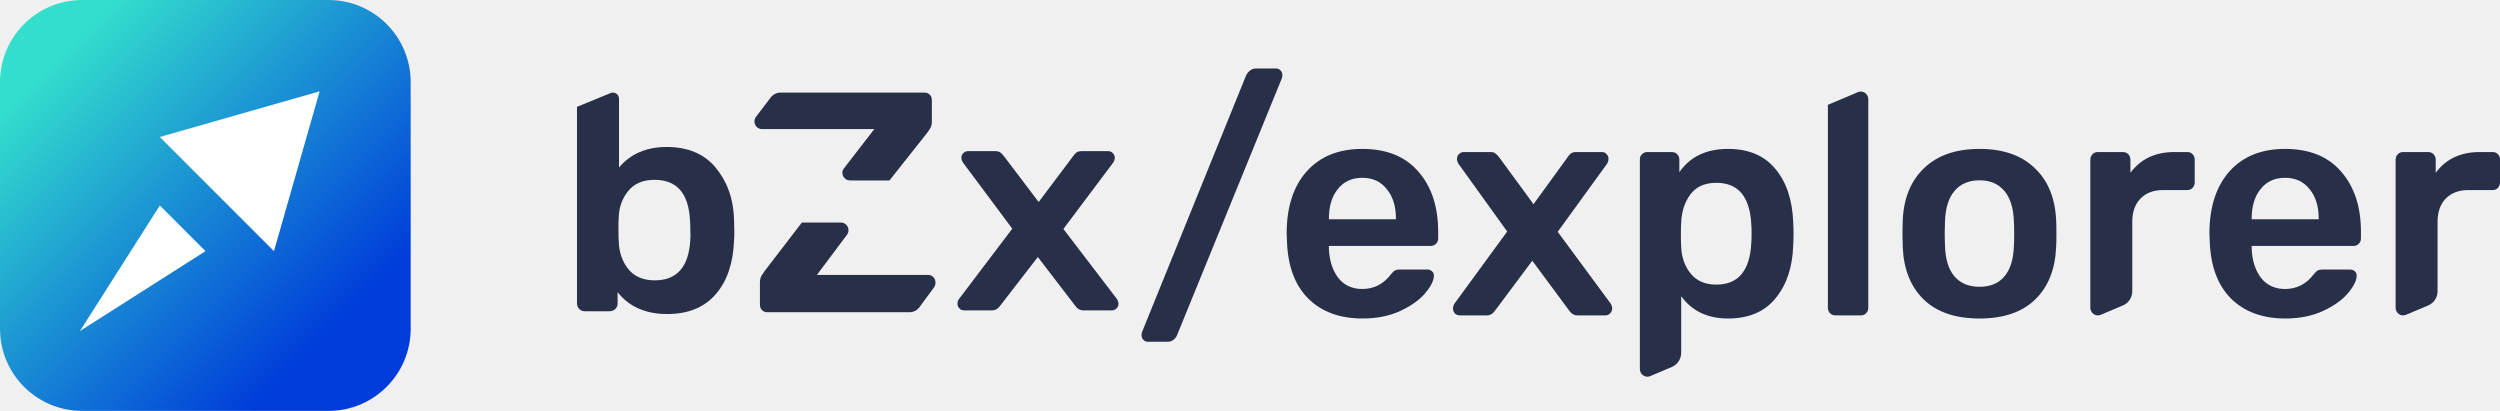
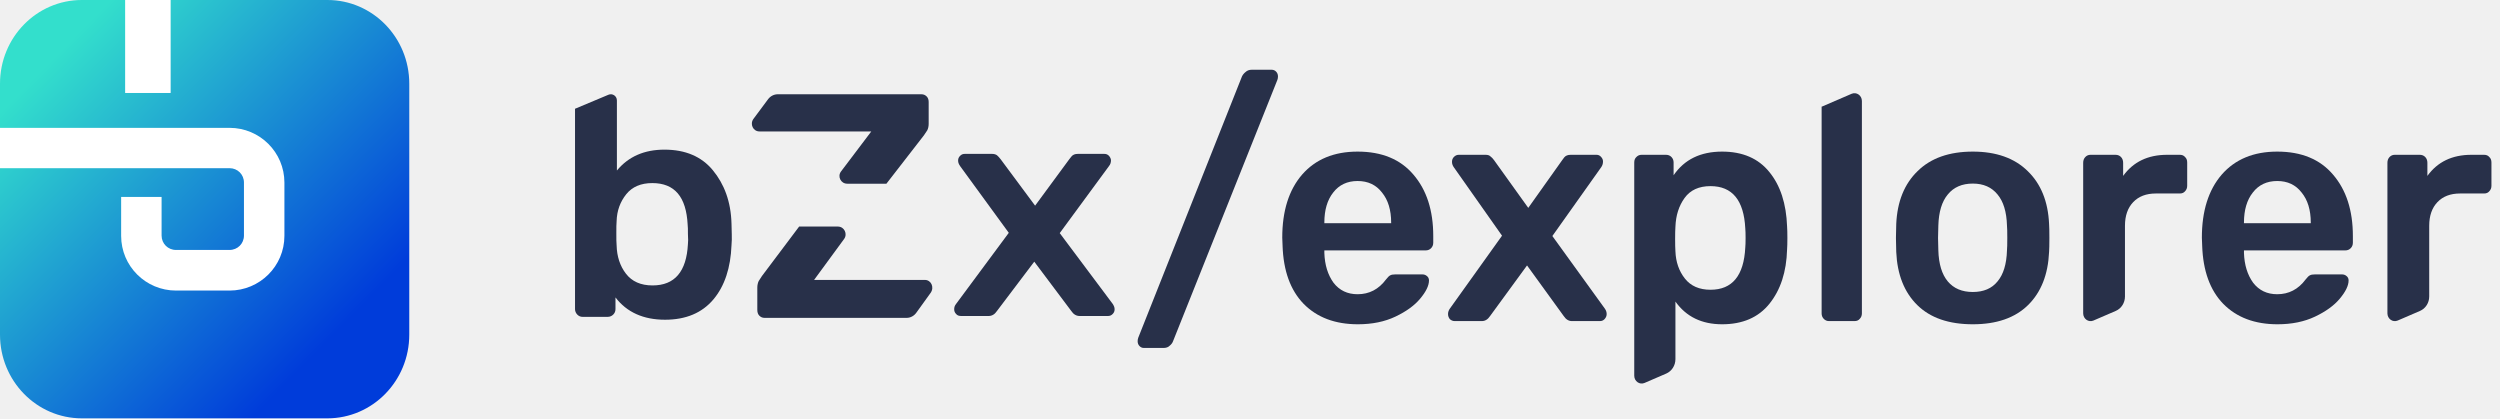
- <svg xmlns="http://www.w3.org/2000/svg" width="219" height="36" viewBox="0 0 219 36" fill="none">
-   <path d="M0 7.199C0 3.223 3.221 0 7.195 0H28.78C32.754 0 35.975 3.223 35.975 7.199V28.795C35.975 32.771 32.754 35.994 28.78 35.994H7.195C3.221 35.994 0 32.771 0 28.795V7.199Z" fill="url(#paint0_linear)" />
-   <path d="M84.047 27.018C83.924 26.897 83.875 26.775 83.875 26.605C83.875 26.434 83.924 26.288 84.047 26.142L88.674 20.032L84.392 14.287C84.293 14.141 84.219 13.995 84.219 13.825C84.219 13.655 84.269 13.533 84.392 13.411C84.515 13.289 84.638 13.241 84.81 13.241H87.197C87.394 13.241 87.541 13.289 87.64 13.362C87.738 13.435 87.837 13.557 87.96 13.703L90.987 17.695L93.989 13.703C94.014 13.679 94.063 13.606 94.186 13.46C94.309 13.314 94.481 13.241 94.752 13.241H97.065C97.238 13.241 97.361 13.289 97.484 13.411C97.582 13.533 97.656 13.655 97.656 13.801C97.656 13.971 97.607 14.141 97.484 14.287L93.153 20.057L97.804 26.142C97.902 26.288 97.976 26.434 97.976 26.605C97.976 26.775 97.927 26.897 97.804 27.018C97.681 27.14 97.558 27.189 97.385 27.189H94.9C94.604 27.189 94.358 27.043 94.162 26.751L90.913 22.515L87.64 26.751C87.443 27.043 87.197 27.189 86.902 27.189H84.49C84.293 27.189 84.145 27.14 84.047 27.018Z" fill="#283049" />
-   <path d="M64.301 19.253C64.251 17.334 63.654 15.827 62.659 14.647C61.664 13.466 60.246 12.876 58.405 12.876C56.639 12.876 55.246 13.466 54.226 14.671V8.646C54.226 8.252 53.828 8.006 53.48 8.154L50.545 9.359V26.599C50.545 26.772 50.62 26.944 50.744 27.067C50.868 27.19 51.017 27.264 51.217 27.264H53.406C53.605 27.264 53.779 27.19 53.903 27.067C54.027 26.944 54.102 26.796 54.102 26.599V25.591C55.097 26.87 56.565 27.509 58.455 27.509C60.296 27.509 61.714 26.919 62.709 25.763C63.704 24.607 64.226 23.033 64.301 21.09C64.363 20.478 64.301 19.86 64.301 19.253ZM60.47 20.992C60.346 23.378 59.301 24.558 57.361 24.558C56.316 24.558 55.545 24.214 55.022 23.55C54.5 22.886 54.226 22.074 54.202 21.115C54.177 20.894 54.177 20.549 54.177 20.082C54.177 19.59 54.177 19.246 54.202 19.024C54.226 18.114 54.525 17.352 55.047 16.712C55.57 16.073 56.341 15.753 57.336 15.753C59.301 15.753 60.321 16.934 60.445 19.32C60.47 19.492 60.47 19.762 60.47 20.131C60.495 20.549 60.495 20.82 60.47 20.992Z" fill="#283049" />
-   <path d="M81.299 24.084H71.56L74.19 20.573C74.531 20.132 74.214 19.493 73.654 19.493H70.245L66.983 23.74C66.885 23.888 66.788 24.035 66.691 24.182C66.618 24.33 66.569 24.526 66.569 24.747V26.662C66.569 26.858 66.618 27.03 66.739 27.153C66.861 27.276 67.007 27.349 67.202 27.349H79.692C80.033 27.349 80.35 27.177 80.544 26.907L81.811 25.189C82.151 24.698 81.835 24.084 81.299 24.084Z" fill="#283049" />
-   <path d="M66.748 11.309H76.588L73.931 14.748C73.587 15.181 73.907 15.806 74.472 15.806H77.917L81.213 11.646C81.312 11.501 81.41 11.357 81.508 11.213C81.582 11.068 81.631 10.876 81.631 10.659V8.784C81.631 8.591 81.582 8.423 81.459 8.303C81.336 8.182 81.189 8.11 80.992 8.11H68.371C68.027 8.11 67.707 8.279 67.51 8.543L66.231 10.227C65.887 10.684 66.206 11.309 66.748 11.309Z" fill="#283049" />
-   <path d="M100.161 29.772C100.268 29.882 100.393 29.937 100.536 29.937H102.279C102.512 29.937 102.69 29.873 102.815 29.745C102.958 29.635 103.057 29.506 103.11 29.36L112.281 6.88C112.317 6.789 112.335 6.688 112.335 6.578C112.335 6.413 112.281 6.275 112.174 6.165C112.066 6.055 111.932 6 111.771 6H110.028C109.814 6 109.635 6.064 109.492 6.193C109.349 6.303 109.242 6.431 109.17 6.578L100.054 29.057C100.018 29.149 100 29.25 100 29.36C100 29.525 100.054 29.662 100.161 29.772Z" fill="#283049" />
-   <path fill-rule="evenodd" clip-rule="evenodd" d="M114.588 26.14C115.768 27.314 117.359 27.901 119.361 27.901C120.613 27.901 121.712 27.681 122.659 27.241C123.607 26.801 124.331 26.287 124.831 25.7C125.35 25.095 125.609 24.572 125.609 24.132C125.609 23.967 125.546 23.838 125.421 23.747C125.314 23.655 125.18 23.609 125.019 23.609H122.659C122.445 23.609 122.293 23.637 122.204 23.692C122.114 23.728 121.989 23.848 121.828 24.049C121.185 24.893 120.353 25.315 119.334 25.315C118.441 25.315 117.735 24.985 117.216 24.325C116.716 23.646 116.447 22.793 116.412 21.766V21.546H125.314C125.511 21.546 125.672 21.481 125.797 21.353C125.922 21.224 125.984 21.069 125.984 20.885V20.307C125.984 18.106 125.403 16.345 124.241 15.025C123.097 13.704 121.462 13.044 119.334 13.044C117.261 13.044 115.634 13.704 114.454 15.025C113.292 16.345 112.711 18.152 112.711 20.445L112.738 21.133C112.81 23.297 113.426 24.966 114.588 26.14ZM122.284 19.152V19.207H116.412V19.152C116.412 18.07 116.671 17.207 117.189 16.566C117.708 15.905 118.423 15.575 119.334 15.575C120.246 15.575 120.961 15.905 121.48 16.566C122.016 17.207 122.284 18.07 122.284 19.152Z" fill="#283049" />
-   <path d="M127.874 27.626C127.713 27.626 127.57 27.571 127.444 27.461C127.337 27.333 127.284 27.186 127.284 27.021C127.284 26.856 127.337 26.7 127.444 26.553L132.03 20.28L127.793 14.392C127.686 14.245 127.632 14.089 127.632 13.924C127.632 13.759 127.686 13.621 127.793 13.511C127.918 13.383 128.061 13.319 128.222 13.319H130.582C130.778 13.319 130.921 13.365 131.011 13.456C131.118 13.53 131.225 13.64 131.333 13.787L134.336 17.886L137.312 13.787C137.33 13.768 137.393 13.686 137.5 13.539C137.625 13.392 137.813 13.319 138.063 13.319H140.342C140.503 13.319 140.637 13.383 140.744 13.511C140.852 13.621 140.905 13.75 140.905 13.897C140.905 14.08 140.852 14.245 140.744 14.392L136.454 20.307L141.066 26.553C141.173 26.7 141.227 26.856 141.227 27.021C141.227 27.186 141.164 27.333 141.039 27.461C140.932 27.571 140.798 27.626 140.637 27.626H138.17C137.884 27.626 137.643 27.479 137.446 27.186L134.228 22.839L130.984 27.186C130.787 27.479 130.546 27.626 130.26 27.626H127.874Z" fill="#283049" />
-   <path fill-rule="evenodd" clip-rule="evenodd" d="M168.532 26.25C169.676 27.351 171.303 27.901 173.412 27.901C175.504 27.901 177.122 27.351 178.266 26.25C179.41 25.15 180.027 23.627 180.116 21.683C180.134 21.463 180.143 21.059 180.143 20.473C180.143 19.886 180.134 19.482 180.116 19.262C180.027 17.336 179.401 15.823 178.239 14.722C177.077 13.603 175.468 13.044 173.412 13.044C171.339 13.044 169.721 13.603 168.559 14.722C167.397 15.823 166.771 17.336 166.682 19.262L166.655 20.473L166.682 21.683C166.771 23.627 167.388 25.15 168.532 26.25ZM175.584 24.214C175.084 24.82 174.36 25.122 173.412 25.122C172.465 25.122 171.732 24.82 171.214 24.214C170.695 23.609 170.418 22.72 170.382 21.546L170.356 20.473L170.382 19.399C170.418 18.226 170.695 17.336 171.214 16.73C171.732 16.107 172.465 15.795 173.412 15.795C174.342 15.795 175.066 16.107 175.584 16.73C176.103 17.336 176.38 18.226 176.416 19.399C176.433 19.583 176.442 19.941 176.442 20.473C176.442 21.004 176.433 21.362 176.416 21.546C176.38 22.72 176.103 23.609 175.584 24.214Z" fill="#283049" />
-   <path fill-rule="evenodd" clip-rule="evenodd" d="M200.197 27.901C198.194 27.901 196.603 27.314 195.424 26.14C194.262 24.966 193.645 23.297 193.573 21.133L193.547 20.445C193.547 18.152 194.128 16.345 195.29 15.025C196.469 13.704 198.096 13.044 200.17 13.044C202.297 13.044 203.933 13.704 205.077 15.025C206.239 16.345 206.82 18.106 206.82 20.307V20.885C206.82 21.069 206.757 21.224 206.632 21.353C206.507 21.481 206.346 21.546 206.149 21.546H197.247V21.766C197.283 22.793 197.551 23.646 198.051 24.325C198.57 24.985 199.276 25.315 200.17 25.315C201.189 25.315 202.02 24.893 202.663 24.049C202.824 23.848 202.949 23.728 203.039 23.692C203.128 23.637 203.28 23.609 203.495 23.609H205.854C206.015 23.609 206.149 23.655 206.257 23.747C206.382 23.838 206.444 23.967 206.444 24.132C206.444 24.572 206.185 25.095 205.667 25.7C205.166 26.287 204.442 26.801 203.495 27.241C202.547 27.681 201.448 27.901 200.197 27.901ZM203.119 19.207V19.152C203.119 18.07 202.851 17.207 202.315 16.566C201.796 15.905 201.081 15.575 200.17 15.575C199.258 15.575 198.543 15.905 198.025 16.566C197.506 17.207 197.247 18.07 197.247 19.152V19.207H203.119Z" fill="#283049" />
-   <path d="M160.123 9.171V26.966C160.123 27.149 160.185 27.305 160.31 27.434C160.435 27.562 160.587 27.626 160.766 27.626H163.019C163.215 27.626 163.367 27.562 163.474 27.434C163.6 27.305 163.662 27.149 163.662 26.966V8.691C163.662 8.213 163.19 7.888 162.759 8.07L160.152 9.171H160.123Z" fill="#283049" />
-   <path fill-rule="evenodd" clip-rule="evenodd" d="M144.555 32.949C144.124 33.131 143.652 32.806 143.652 32.328V13.979C143.652 13.777 143.714 13.621 143.84 13.511C143.965 13.383 144.117 13.319 144.295 13.319H146.44C146.637 13.319 146.798 13.383 146.923 13.511C147.048 13.64 147.111 13.796 147.111 13.979V15.08C148.058 13.722 149.479 13.044 151.374 13.044C153.18 13.044 154.565 13.631 155.53 14.805C156.496 15.96 157.014 17.519 157.086 19.482C157.104 19.702 157.113 20.032 157.113 20.473C157.113 20.913 157.104 21.243 157.086 21.463C157.032 23.389 156.514 24.948 155.53 26.14C154.565 27.314 153.18 27.901 151.374 27.901C149.587 27.901 148.219 27.25 147.272 25.948V30.902C147.272 31.446 146.952 31.936 146.462 32.143L144.555 32.949ZM150.355 24.93C152.268 24.93 153.287 23.719 153.412 21.298C153.43 21.114 153.439 20.839 153.439 20.473C153.439 20.106 153.43 19.831 153.412 19.647C153.287 17.226 152.268 16.015 150.355 16.015C149.336 16.015 148.577 16.355 148.076 17.033C147.576 17.712 147.307 18.537 147.272 19.509C147.254 19.73 147.245 20.078 147.245 20.555C147.245 21.032 147.254 21.39 147.272 21.628C147.307 22.545 147.585 23.325 148.103 23.967C148.621 24.609 149.372 24.93 150.355 24.93Z" fill="#283049" />
-   <path d="M186.787 25.511C186.787 26.055 186.467 26.545 185.977 26.752L184.016 27.58C183.586 27.762 183.113 27.437 183.113 26.96V14.007C183.113 13.805 183.176 13.64 183.301 13.511C183.426 13.383 183.578 13.319 183.757 13.319H185.955C186.152 13.319 186.313 13.383 186.438 13.511C186.563 13.64 186.626 13.805 186.626 14.007V15.135C187.519 13.924 188.807 13.319 190.487 13.319H191.613C191.81 13.319 191.962 13.383 192.069 13.511C192.194 13.621 192.257 13.777 192.257 13.979V15.988C192.257 16.171 192.194 16.327 192.069 16.455C191.962 16.584 191.81 16.648 191.613 16.648H189.495C188.655 16.648 187.993 16.896 187.511 17.391C187.028 17.886 186.787 18.565 186.787 19.427V25.511Z" fill="#283049" />
-   <path d="M212.72 26.752C213.21 26.545 213.53 26.055 213.53 25.511V19.427C213.53 18.565 213.771 17.886 214.254 17.391C214.737 16.896 215.398 16.648 216.238 16.648H218.356C218.553 16.648 218.705 16.584 218.812 16.455C218.937 16.327 219 16.171 219 15.988V13.979C219 13.777 218.937 13.621 218.812 13.511C218.705 13.383 218.553 13.319 218.356 13.319H217.23C215.55 13.319 214.263 13.924 213.369 15.135V14.007C213.369 13.805 213.306 13.64 213.181 13.511C213.056 13.383 212.895 13.319 212.699 13.319H210.5C210.321 13.319 210.169 13.383 210.044 13.511C209.919 13.64 209.856 13.805 209.856 14.007V26.96C209.856 27.437 210.329 27.762 210.759 27.58L212.72 26.752Z" fill="#283049" />
-   <path d="M24 22L28 8L14 12L24 22Z" fill="white" />
-   <path d="M14 18L7 29L18 22L14 18Z" fill="white" />
+ <svg xmlns="http://www.w3.org/2000/svg" width="239" height="40" viewBox="0 0 239 40" fill="none">
+   <path d="M0 7.999C0 3.581 3.503 0 7.825 0H31.301C35.622 0 39.126 3.581 39.126 7.999V31.994C39.126 36.412 35.622 39.993 31.301 39.993H7.825C3.503 39.993 0 36.412 0 31.994V7.999Z" fill="url(#paint0_linear)" />
+   <path d="M16.314 0H11.963V8.889H16.314V0Z" fill="white" />
+   <path d="M21.941 27.778H16.83C13.929 27.778 11.581 25.438 11.581 22.547V18.83H15.448V22.519C15.448 23.29 16.056 23.896 16.83 23.896H21.941C22.714 23.896 23.322 23.29 23.322 22.519V17.453C23.322 16.682 22.714 16.077 21.941 16.077H0V12.222H21.941C24.841 12.222 27.19 14.562 27.19 17.453V22.547C27.19 25.438 24.841 27.778 21.941 27.778Z" fill="white" />
+   <path d="M91.408 30.02C91.274 29.885 91.221 29.75 91.221 29.56C91.221 29.371 91.274 29.209 91.408 29.046L96.44 22.258L91.783 15.874C91.676 15.712 91.595 15.55 91.595 15.361C91.595 15.171 91.649 15.036 91.783 14.901C91.917 14.765 92.05 14.711 92.238 14.711H94.834C95.048 14.711 95.209 14.765 95.316 14.847C95.423 14.928 95.53 15.063 95.664 15.225L98.956 19.661L102.221 15.225C102.248 15.198 102.301 15.117 102.435 14.955C102.569 14.793 102.756 14.711 103.051 14.711H105.567C105.754 14.711 105.888 14.765 106.022 14.901C106.129 15.036 106.209 15.171 106.209 15.334C106.209 15.523 106.155 15.712 106.022 15.874L101.311 22.285L106.37 29.046C106.477 29.209 106.557 29.371 106.557 29.56C106.557 29.75 106.503 29.885 106.37 30.02C106.236 30.155 106.102 30.209 105.915 30.209H103.211C102.89 30.209 102.622 30.047 102.408 29.723L98.875 25.016L95.316 29.723C95.102 30.047 94.834 30.209 94.513 30.209H91.89C91.676 30.209 91.515 30.155 91.408 30.02Z" fill="#283049" />
+   <path d="M69.932 21.392C69.878 19.26 69.229 17.585 68.147 16.274C67.065 14.962 65.523 14.306 63.521 14.306C61.6 14.306 60.085 14.962 58.976 16.301V9.606C58.976 9.169 58.543 8.895 58.164 9.059L54.972 10.398V29.555C54.972 29.746 55.053 29.937 55.188 30.074C55.323 30.211 55.486 30.293 55.702 30.293H58.083C58.299 30.293 58.489 30.211 58.624 30.074C58.759 29.937 58.84 29.773 58.84 29.555V28.434C59.922 29.855 61.519 30.566 63.575 30.566C65.577 30.566 67.119 29.91 68.201 28.626C69.283 27.341 69.851 25.592 69.932 23.433C70 22.753 69.932 22.066 69.932 21.392ZM65.766 23.324C65.631 25.975 64.495 27.287 62.384 27.287C61.248 27.287 60.409 26.904 59.841 26.166C59.273 25.428 58.976 24.526 58.949 23.461C58.922 23.215 58.922 22.832 58.922 22.313C58.922 21.767 58.922 21.384 58.949 21.138C58.976 20.127 59.3 19.28 59.868 18.569C60.437 17.859 61.275 17.503 62.357 17.503C64.495 17.503 65.604 18.815 65.739 21.466C65.766 21.657 65.766 21.958 65.766 22.368C65.793 22.832 65.793 23.133 65.766 23.324Z" fill="#283049" />
+   <path d="M88.419 26.76H77.827L80.687 22.859C81.058 22.368 80.714 21.659 80.105 21.659H76.397L72.849 26.378C72.743 26.542 72.637 26.706 72.531 26.869C72.452 27.033 72.399 27.251 72.399 27.497V29.624C72.399 29.842 72.452 30.033 72.584 30.17C72.717 30.306 72.876 30.388 73.087 30.388H86.672C87.043 30.388 87.387 30.197 87.599 29.897L88.975 27.988C89.346 27.442 89.002 26.76 88.419 26.76Z" fill="#283049" />
+   <path d="M72.594 12.565H83.296L80.406 16.386C80.032 16.867 80.38 17.562 80.995 17.562H84.741L88.326 12.939C88.433 12.779 88.54 12.618 88.647 12.458C88.728 12.298 88.781 12.084 88.781 11.844V9.759C88.781 9.546 88.728 9.359 88.594 9.225C88.46 9.091 88.299 9.011 88.085 9.011H74.36C73.985 9.011 73.637 9.198 73.423 9.492L72.032 11.363C71.657 11.87 72.005 12.565 72.594 12.565Z" fill="#283049" />
+   <path d="M108.934 33.08C109.05 33.202 109.187 33.264 109.342 33.264H111.238C111.49 33.264 111.685 33.192 111.821 33.05C111.976 32.927 112.083 32.785 112.142 32.622L122.115 7.645C122.154 7.543 122.174 7.431 122.174 7.309C122.174 7.125 122.115 6.972 121.999 6.85C121.882 6.728 121.736 6.667 121.561 6.667H119.666C119.432 6.667 119.238 6.738 119.082 6.88C118.927 7.003 118.81 7.145 118.732 7.309L108.817 32.285C108.778 32.387 108.759 32.499 108.759 32.622C108.759 32.805 108.817 32.958 108.934 33.08Z" fill="#283049" />
+   <path fill-rule="evenodd" clip-rule="evenodd" d="M124.625 29.045C125.908 30.349 127.638 31.001 129.816 31.001C131.177 31.001 132.373 30.757 133.403 30.268C134.433 29.778 135.221 29.208 135.765 28.556C136.329 27.883 136.611 27.302 136.611 26.813C136.611 26.63 136.543 26.487 136.407 26.385C136.29 26.283 136.144 26.232 135.969 26.232H133.403C133.17 26.232 133.004 26.263 132.907 26.324C132.81 26.365 132.674 26.497 132.499 26.721C131.799 27.659 130.895 28.128 129.787 28.128C128.815 28.128 128.047 27.761 127.483 27.027C126.939 26.273 126.647 25.325 126.608 24.184V23.939H136.29C136.504 23.939 136.679 23.868 136.815 23.725C136.951 23.583 137.019 23.409 137.019 23.206V22.564C137.019 20.118 136.387 18.161 135.124 16.694C133.879 15.226 132.1 14.493 129.787 14.493C127.531 14.493 125.762 15.226 124.479 16.694C123.215 18.161 122.584 20.169 122.584 22.716L122.613 23.481C122.69 25.886 123.361 27.74 124.625 29.045ZM132.995 21.28V21.341H126.608V21.28C126.608 20.077 126.89 19.119 127.454 18.406C128.018 17.672 128.795 17.305 129.787 17.305C130.778 17.305 131.556 17.672 132.12 18.406C132.703 19.119 132.995 20.077 132.995 21.28Z" fill="#283049" />
+   <path d="M139.074 30.696C138.899 30.696 138.743 30.634 138.607 30.512C138.49 30.369 138.432 30.206 138.432 30.023C138.432 29.84 138.49 29.666 138.607 29.503L143.594 22.533L138.986 15.991C138.87 15.828 138.811 15.655 138.811 15.471C138.811 15.288 138.87 15.135 138.986 15.012C139.122 14.87 139.278 14.799 139.453 14.799H142.019C142.233 14.799 142.389 14.849 142.486 14.951C142.602 15.033 142.719 15.155 142.836 15.318L146.102 19.873L149.339 15.318C149.358 15.298 149.426 15.206 149.543 15.043C149.679 14.88 149.883 14.799 150.156 14.799H152.634C152.809 14.799 152.955 14.87 153.072 15.012C153.188 15.135 153.247 15.277 153.247 15.441C153.247 15.644 153.188 15.828 153.072 15.991L148.406 22.564L153.422 29.503C153.538 29.666 153.597 29.84 153.597 30.023C153.597 30.206 153.529 30.369 153.393 30.512C153.276 30.634 153.13 30.696 152.955 30.696H150.272C149.961 30.696 149.699 30.532 149.485 30.206L145.985 25.376L142.457 30.206C142.243 30.532 141.98 30.696 141.669 30.696H139.074Z" fill="#283049" />
+   <path fill-rule="evenodd" clip-rule="evenodd" d="M183.294 29.167C184.538 30.39 186.307 31.001 188.601 31.001C190.876 31.001 192.635 30.39 193.88 29.167C195.124 27.944 195.795 26.253 195.892 24.092C195.911 23.848 195.921 23.399 195.921 22.747C195.921 22.095 195.911 21.646 195.892 21.402C195.795 19.262 195.114 17.581 193.85 16.358C192.587 15.114 190.837 14.493 188.601 14.493C186.346 14.493 184.586 15.114 183.323 16.358C182.059 17.581 181.379 19.262 181.281 21.402L181.252 22.747L181.281 24.092C181.379 26.253 182.049 27.944 183.294 29.167ZM190.963 26.905C190.419 27.577 189.632 27.914 188.601 27.914C187.571 27.914 186.774 27.577 186.21 26.905C185.646 26.232 185.345 25.244 185.306 23.939L185.277 22.747L185.306 21.555C185.345 20.25 185.646 19.262 186.21 18.589C186.774 17.896 187.571 17.55 188.601 17.55C189.612 17.55 190.4 17.896 190.963 18.589C191.527 19.262 191.829 20.25 191.867 21.555C191.887 21.759 191.897 22.156 191.897 22.747C191.897 23.338 191.887 23.735 191.867 23.939C191.829 25.244 191.527 26.232 190.963 26.905Z" fill="#283049" />
+   <path fill-rule="evenodd" clip-rule="evenodd" d="M217.731 31.001C215.554 31.001 213.824 30.349 212.54 29.045C211.277 27.74 210.606 25.886 210.528 23.481L210.499 22.716C210.499 20.169 211.131 18.161 212.395 16.694C213.678 15.226 215.447 14.493 217.702 14.493C220.016 14.493 221.795 15.226 223.039 16.694C224.303 18.161 224.935 20.118 224.935 22.564V23.206C224.935 23.409 224.867 23.583 224.73 23.725C224.594 23.868 224.419 23.939 224.206 23.939H214.523V24.184C214.562 25.325 214.854 26.273 215.398 27.027C215.962 27.761 216.73 28.128 217.702 28.128C218.81 28.128 219.714 27.659 220.414 26.721C220.589 26.497 220.725 26.365 220.823 26.324C220.92 26.263 221.085 26.232 221.318 26.232H223.885C224.06 26.232 224.206 26.283 224.322 26.385C224.458 26.487 224.526 26.63 224.526 26.813C224.526 27.302 224.244 27.883 223.681 28.556C223.136 29.208 222.349 29.778 221.318 30.268C220.288 30.757 219.092 31.001 217.731 31.001ZM220.91 21.341V21.28C220.91 20.077 220.619 19.119 220.035 18.406C219.471 17.672 218.694 17.305 217.702 17.305C216.711 17.305 215.933 17.672 215.369 18.406C214.805 19.119 214.523 20.077 214.523 21.28V21.341H220.91Z" fill="#283049" />
+   <path d="M174.147 10.19V29.962C174.147 30.166 174.215 30.339 174.352 30.482C174.488 30.624 174.653 30.696 174.847 30.696H177.297C177.511 30.696 177.676 30.624 177.793 30.482C177.929 30.339 177.997 30.166 177.997 29.962V9.656C177.997 9.125 177.483 8.764 177.015 8.966L174.179 10.19H174.147Z" fill="#283049" />
+   <path fill-rule="evenodd" clip-rule="evenodd" d="M157.216 36.61C156.748 36.812 156.234 36.451 156.234 35.92V15.532C156.234 15.308 156.302 15.135 156.438 15.012C156.574 14.87 156.739 14.799 156.934 14.799H159.267C159.481 14.799 159.656 14.87 159.792 15.012C159.928 15.155 159.996 15.328 159.996 15.532V16.755C161.026 15.247 162.572 14.493 164.633 14.493C166.596 14.493 168.103 15.145 169.153 16.449C170.203 17.733 170.767 19.466 170.845 21.646C170.864 21.891 170.874 22.258 170.874 22.747C170.874 23.236 170.864 23.603 170.845 23.848C170.786 25.988 170.222 27.72 169.153 29.045C168.103 30.349 166.596 31.001 164.633 31.001C162.689 31.001 161.201 30.278 160.171 28.831V34.335C160.171 34.94 159.823 35.484 159.29 35.714L157.216 36.61ZM163.525 27.7C165.605 27.7 166.713 26.354 166.849 23.664C166.869 23.46 166.878 23.155 166.878 22.747C166.878 22.339 166.869 22.034 166.849 21.83C166.713 19.14 165.605 17.794 163.525 17.794C162.416 17.794 161.59 18.172 161.046 18.926C160.501 19.68 160.21 20.597 160.171 21.677C160.152 21.922 160.142 22.309 160.142 22.839C160.142 23.369 160.152 23.766 160.171 24.031C160.21 25.05 160.511 25.916 161.075 26.63C161.639 27.343 162.455 27.7 163.525 27.7Z" fill="#283049" />
+   <path d="M203.147 28.345C203.147 28.949 202.799 29.494 202.266 29.724L200.134 30.644C199.665 30.846 199.152 30.486 199.152 29.955V15.563C199.152 15.339 199.22 15.155 199.356 15.012C199.492 14.87 199.657 14.799 199.851 14.799H202.243C202.457 14.799 202.632 14.87 202.768 15.012C202.904 15.155 202.972 15.339 202.972 15.563V16.816C203.944 15.471 205.344 14.799 207.171 14.799H208.396C208.61 14.799 208.775 14.87 208.892 15.012C209.028 15.135 209.096 15.308 209.096 15.532V17.764C209.096 17.968 209.028 18.141 208.892 18.284C208.775 18.426 208.61 18.498 208.396 18.498H206.092C205.179 18.498 204.459 18.773 203.934 19.323C203.409 19.873 203.147 20.627 203.147 21.585V28.345Z" fill="#283049" />
+   <path d="M231.352 29.724C231.885 29.494 232.233 28.949 232.233 28.345V21.585C232.233 20.627 232.495 19.873 233.02 19.323C233.545 18.773 234.264 18.498 235.178 18.498H237.482C237.696 18.498 237.861 18.426 237.978 18.284C238.114 18.141 238.182 17.968 238.182 17.764V15.532C238.182 15.308 238.114 15.135 237.978 15.012C237.861 14.87 237.696 14.799 237.482 14.799H236.257C234.43 14.799 233.03 15.471 232.058 16.816V15.563C232.058 15.339 231.99 15.155 231.853 15.012C231.717 14.87 231.542 14.799 231.329 14.799H228.937C228.743 14.799 228.578 14.87 228.441 15.012C228.305 15.155 228.237 15.339 228.237 15.563V29.955C228.237 30.486 228.751 30.846 229.219 30.644L231.352 29.724Z" fill="#283049" />
  <defs>
-     <linearGradient id="paint0_linear" x1="33.636" y1="33.654" x2="4.842" y2="4.874" gradientUnits="userSpaceOnUse">
+     <linearGradient id="paint0_linear" x1="36.583" y1="37.393" x2="4.596" y2="6.1" gradientUnits="userSpaceOnUse">
      <stop offset="0.159" stop-color="#003CDA" />
      <stop offset="1" stop-color="#33DFCC" />
    </linearGradient>
  </defs>
</svg>
